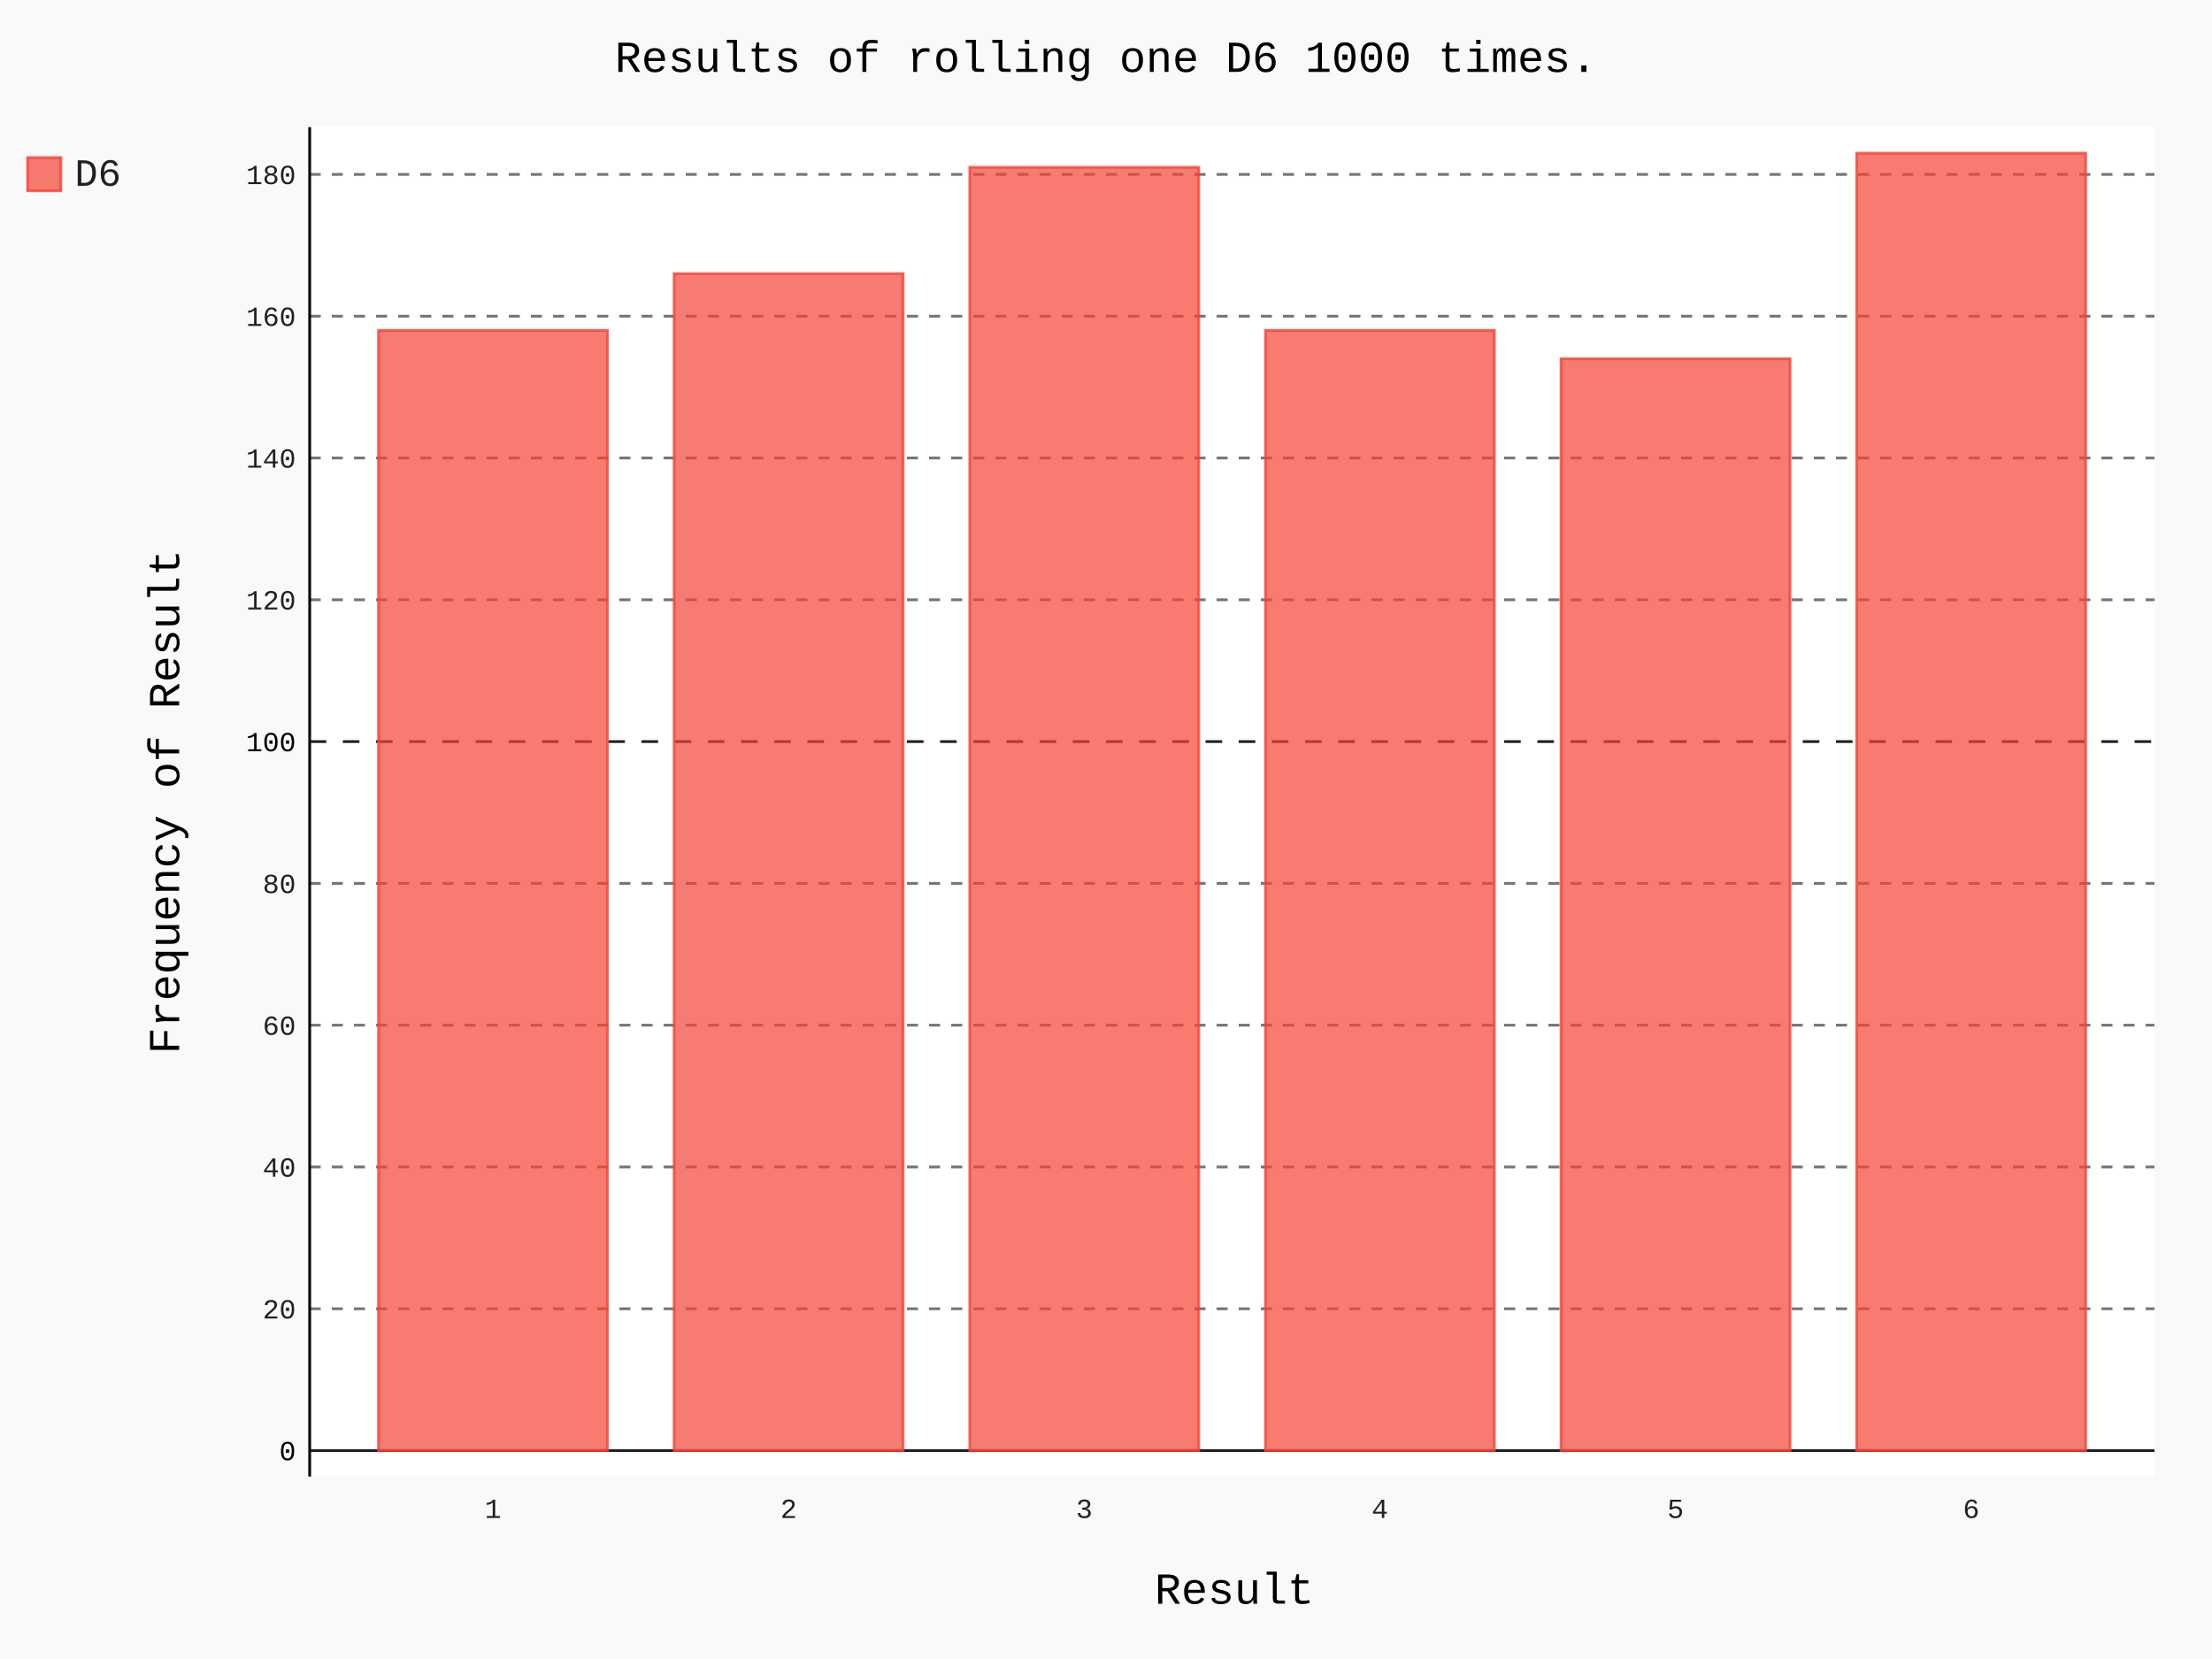
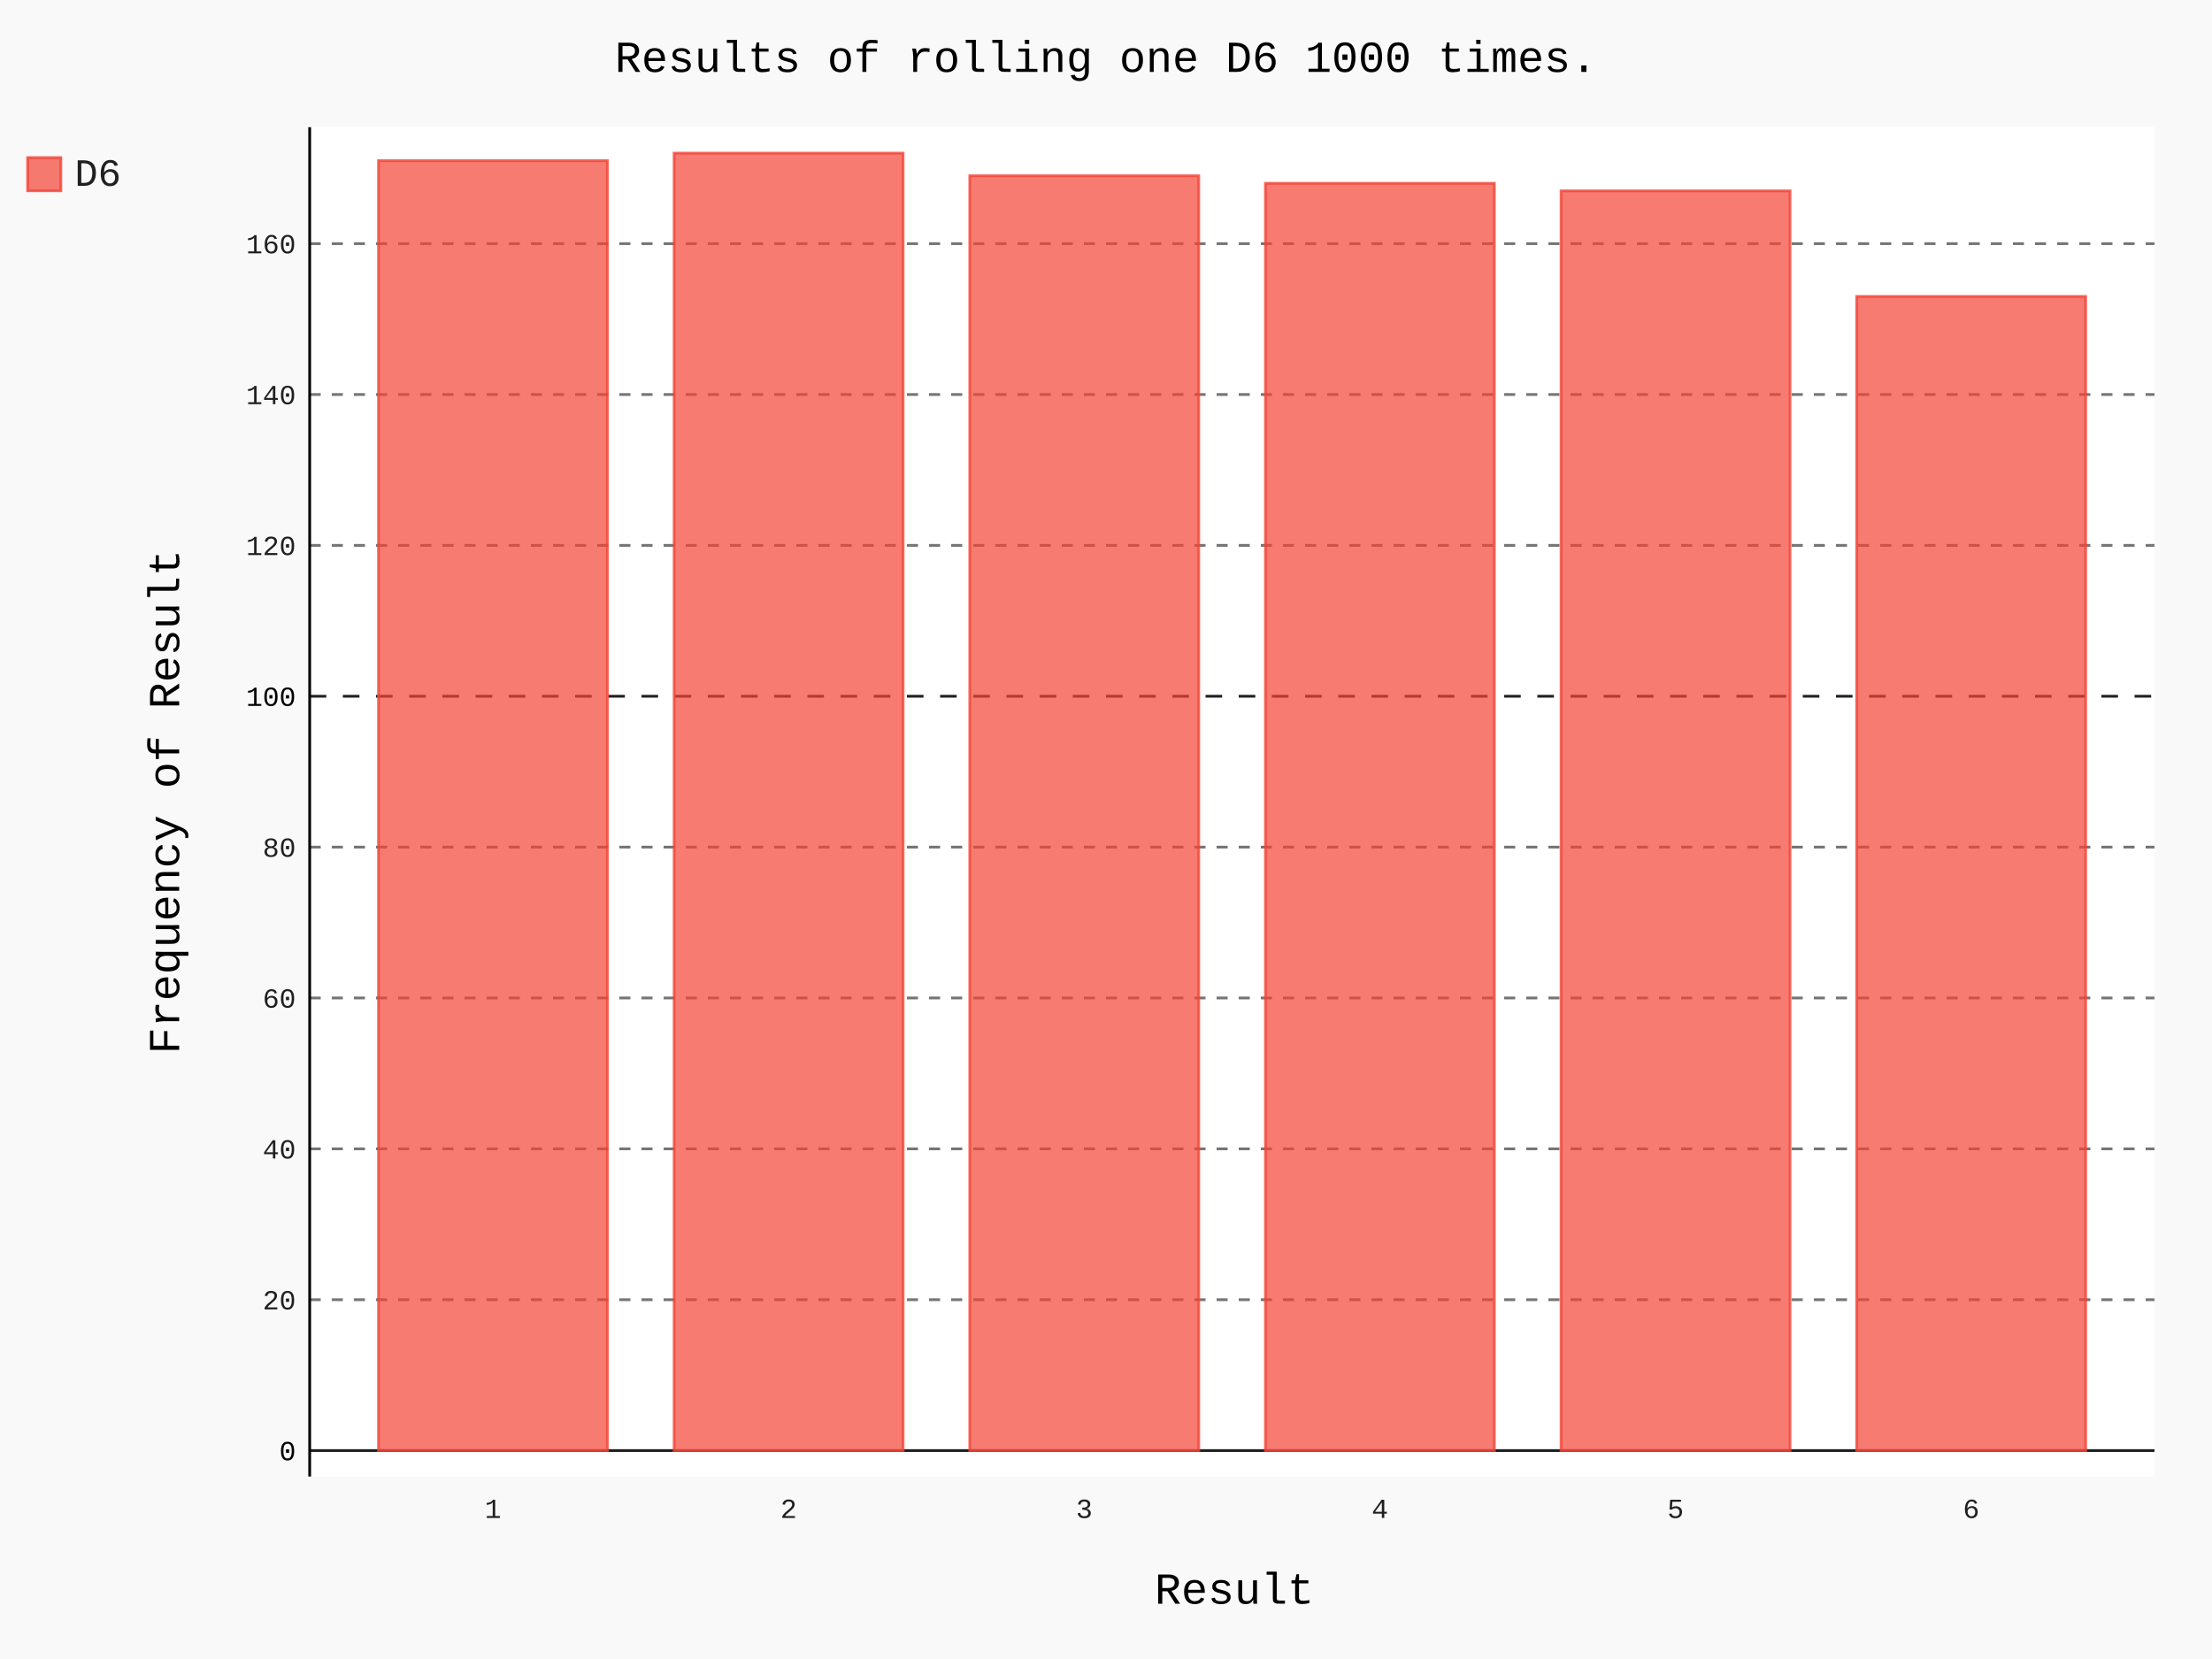
- <svg xmlns="http://www.w3.org/2000/svg" class="pygal-chart" id="chart-2a462d36-3495-4da9-8ea6-3e7912d6e990" viewBox="0 0 800 600">
+ <svg xmlns="http://www.w3.org/2000/svg" class="pygal-chart" id="chart-11fa2fb7-b0ac-4471-a788-b571d2f94bc1" viewBox="0 0 800 600">
  <defs>
-     <style type="text/css">#chart-2a462d36-3495-4da9-8ea6-3e7912d6e990{-webkit-user-select:none;-webkit-font-smoothing:antialiased;font-family:Consolas,"Liberation Mono",Menlo,Courier,monospace}#chart-2a462d36-3495-4da9-8ea6-3e7912d6e990 .title{font-family:Consolas,"Liberation Mono",Menlo,Courier,monospace;font-size:16px}#chart-2a462d36-3495-4da9-8ea6-3e7912d6e990 .legends .legend text{font-family:Consolas,"Liberation Mono",Menlo,Courier,monospace;font-size:14px}#chart-2a462d36-3495-4da9-8ea6-3e7912d6e990 .axis text{font-family:Consolas,"Liberation Mono",Menlo,Courier,monospace;font-size:10px}#chart-2a462d36-3495-4da9-8ea6-3e7912d6e990 .axis text.major{font-family:Consolas,"Liberation Mono",Menlo,Courier,monospace;font-size:10px}#chart-2a462d36-3495-4da9-8ea6-3e7912d6e990 .text-overlay text.value{font-family:Consolas,"Liberation Mono",Menlo,Courier,monospace;font-size:16px}#chart-2a462d36-3495-4da9-8ea6-3e7912d6e990 .text-overlay text.label{font-family:Consolas,"Liberation Mono",Menlo,Courier,monospace;font-size:10px}#chart-2a462d36-3495-4da9-8ea6-3e7912d6e990 .tooltip{font-family:Consolas,"Liberation Mono",Menlo,Courier,monospace;font-size:14px}#chart-2a462d36-3495-4da9-8ea6-3e7912d6e990 text.no_data{font-family:Consolas,"Liberation Mono",Menlo,Courier,monospace;font-size:64px}
- #chart-2a462d36-3495-4da9-8ea6-3e7912d6e990{background-color:rgba(249,249,249,1)}#chart-2a462d36-3495-4da9-8ea6-3e7912d6e990 path,#chart-2a462d36-3495-4da9-8ea6-3e7912d6e990 line,#chart-2a462d36-3495-4da9-8ea6-3e7912d6e990 rect,#chart-2a462d36-3495-4da9-8ea6-3e7912d6e990 circle{-webkit-transition:150ms;-moz-transition:150ms;transition:150ms}#chart-2a462d36-3495-4da9-8ea6-3e7912d6e990 .graph &gt; .background{fill:rgba(249,249,249,1)}#chart-2a462d36-3495-4da9-8ea6-3e7912d6e990 .plot &gt; .background{fill:rgba(255,255,255,1)}#chart-2a462d36-3495-4da9-8ea6-3e7912d6e990 .graph{fill:rgba(0,0,0,.87)}#chart-2a462d36-3495-4da9-8ea6-3e7912d6e990 text.no_data{fill:rgba(0,0,0,1)}#chart-2a462d36-3495-4da9-8ea6-3e7912d6e990 .title{fill:rgba(0,0,0,1)}#chart-2a462d36-3495-4da9-8ea6-3e7912d6e990 .legends .legend text{fill:rgba(0,0,0,.87)}#chart-2a462d36-3495-4da9-8ea6-3e7912d6e990 .legends .legend:hover text{fill:rgba(0,0,0,1)}#chart-2a462d36-3495-4da9-8ea6-3e7912d6e990 .axis .line{stroke:rgba(0,0,0,1)}#chart-2a462d36-3495-4da9-8ea6-3e7912d6e990 .axis .guide.line{stroke:rgba(0,0,0,.54)}#chart-2a462d36-3495-4da9-8ea6-3e7912d6e990 .axis .major.line{stroke:rgba(0,0,0,.87)}#chart-2a462d36-3495-4da9-8ea6-3e7912d6e990 .axis text.major{fill:rgba(0,0,0,1)}#chart-2a462d36-3495-4da9-8ea6-3e7912d6e990 .axis.y .guides:hover .guide.line,#chart-2a462d36-3495-4da9-8ea6-3e7912d6e990 .line-graph .axis.x .guides:hover .guide.line,#chart-2a462d36-3495-4da9-8ea6-3e7912d6e990 .stackedline-graph .axis.x .guides:hover .guide.line,#chart-2a462d36-3495-4da9-8ea6-3e7912d6e990 .xy-graph .axis.x .guides:hover .guide.line{stroke:rgba(0,0,0,1)}#chart-2a462d36-3495-4da9-8ea6-3e7912d6e990 .axis .guides:hover text{fill:rgba(0,0,0,1)}#chart-2a462d36-3495-4da9-8ea6-3e7912d6e990 .reactive{fill-opacity:.7;stroke-opacity:.8}#chart-2a462d36-3495-4da9-8ea6-3e7912d6e990 .ci{stroke:rgba(0,0,0,.87)}#chart-2a462d36-3495-4da9-8ea6-3e7912d6e990 .reactive.active,#chart-2a462d36-3495-4da9-8ea6-3e7912d6e990 .active .reactive{fill-opacity:.8;stroke-opacity:.9;stroke-width:4}#chart-2a462d36-3495-4da9-8ea6-3e7912d6e990 .ci .reactive.active{stroke-width:1.5}#chart-2a462d36-3495-4da9-8ea6-3e7912d6e990 .series text{fill:rgba(0,0,0,1)}#chart-2a462d36-3495-4da9-8ea6-3e7912d6e990 .tooltip rect{fill:rgba(255,255,255,1);stroke:rgba(0,0,0,1);-webkit-transition:opacity 150ms;-moz-transition:opacity 150ms;transition:opacity 150ms}#chart-2a462d36-3495-4da9-8ea6-3e7912d6e990 .tooltip .label{fill:rgba(0,0,0,.87)}#chart-2a462d36-3495-4da9-8ea6-3e7912d6e990 .tooltip .label{fill:rgba(0,0,0,.87)}#chart-2a462d36-3495-4da9-8ea6-3e7912d6e990 .tooltip .legend{font-size:.8em;fill:rgba(0,0,0,.54)}#chart-2a462d36-3495-4da9-8ea6-3e7912d6e990 .tooltip .x_label{font-size:.6em;fill:rgba(0,0,0,1)}#chart-2a462d36-3495-4da9-8ea6-3e7912d6e990 .tooltip .xlink{font-size:.5em;text-decoration:underline}#chart-2a462d36-3495-4da9-8ea6-3e7912d6e990 .tooltip .value{font-size:1.5em}#chart-2a462d36-3495-4da9-8ea6-3e7912d6e990 .bound{font-size:.5em}#chart-2a462d36-3495-4da9-8ea6-3e7912d6e990 .max-value{font-size:.75em;fill:rgba(0,0,0,.54)}#chart-2a462d36-3495-4da9-8ea6-3e7912d6e990 .map-element{fill:rgba(255,255,255,1);stroke:rgba(0,0,0,.54) !important}#chart-2a462d36-3495-4da9-8ea6-3e7912d6e990 .map-element .reactive{fill-opacity:inherit;stroke-opacity:inherit}#chart-2a462d36-3495-4da9-8ea6-3e7912d6e990 .color-0,#chart-2a462d36-3495-4da9-8ea6-3e7912d6e990 .color-0 a:visited{stroke:#F44336;fill:#F44336}#chart-2a462d36-3495-4da9-8ea6-3e7912d6e990 .text-overlay .color-0 text{fill:black}
- #chart-2a462d36-3495-4da9-8ea6-3e7912d6e990 text.no_data{text-anchor:middle}#chart-2a462d36-3495-4da9-8ea6-3e7912d6e990 .guide.line{fill:none}#chart-2a462d36-3495-4da9-8ea6-3e7912d6e990 .centered{text-anchor:middle}#chart-2a462d36-3495-4da9-8ea6-3e7912d6e990 .title{text-anchor:middle}#chart-2a462d36-3495-4da9-8ea6-3e7912d6e990 .legends .legend text{fill-opacity:1}#chart-2a462d36-3495-4da9-8ea6-3e7912d6e990 .axis.x text{text-anchor:middle}#chart-2a462d36-3495-4da9-8ea6-3e7912d6e990 .axis.x:not(.web) text[transform]{text-anchor:start}#chart-2a462d36-3495-4da9-8ea6-3e7912d6e990 .axis.x:not(.web) text[transform].backwards{text-anchor:end}#chart-2a462d36-3495-4da9-8ea6-3e7912d6e990 .axis.y text{text-anchor:end}#chart-2a462d36-3495-4da9-8ea6-3e7912d6e990 .axis.y text[transform].backwards{text-anchor:start}#chart-2a462d36-3495-4da9-8ea6-3e7912d6e990 .axis.y2 text{text-anchor:start}#chart-2a462d36-3495-4da9-8ea6-3e7912d6e990 .axis.y2 text[transform].backwards{text-anchor:end}#chart-2a462d36-3495-4da9-8ea6-3e7912d6e990 .axis .guide.line{stroke-dasharray:4,4}#chart-2a462d36-3495-4da9-8ea6-3e7912d6e990 .axis .major.guide.line{stroke-dasharray:6,6}#chart-2a462d36-3495-4da9-8ea6-3e7912d6e990 .horizontal .axis.y .guide.line,#chart-2a462d36-3495-4da9-8ea6-3e7912d6e990 .horizontal .axis.y2 .guide.line,#chart-2a462d36-3495-4da9-8ea6-3e7912d6e990 .vertical .axis.x .guide.line{opacity:0}#chart-2a462d36-3495-4da9-8ea6-3e7912d6e990 .horizontal .axis.always_show .guide.line,#chart-2a462d36-3495-4da9-8ea6-3e7912d6e990 .vertical .axis.always_show .guide.line{opacity:1 !important}#chart-2a462d36-3495-4da9-8ea6-3e7912d6e990 .axis.y .guides:hover .guide.line,#chart-2a462d36-3495-4da9-8ea6-3e7912d6e990 .axis.y2 .guides:hover .guide.line,#chart-2a462d36-3495-4da9-8ea6-3e7912d6e990 .axis.x .guides:hover .guide.line{opacity:1}#chart-2a462d36-3495-4da9-8ea6-3e7912d6e990 .axis .guides:hover text{opacity:1}#chart-2a462d36-3495-4da9-8ea6-3e7912d6e990 .nofill{fill:none}#chart-2a462d36-3495-4da9-8ea6-3e7912d6e990 .subtle-fill{fill-opacity:.2}#chart-2a462d36-3495-4da9-8ea6-3e7912d6e990 .dot{stroke-width:1px;fill-opacity:1}#chart-2a462d36-3495-4da9-8ea6-3e7912d6e990 .dot.active{stroke-width:5px}#chart-2a462d36-3495-4da9-8ea6-3e7912d6e990 .dot.negative{fill:transparent}#chart-2a462d36-3495-4da9-8ea6-3e7912d6e990 text,#chart-2a462d36-3495-4da9-8ea6-3e7912d6e990 tspan{stroke:none !important}#chart-2a462d36-3495-4da9-8ea6-3e7912d6e990 .series text.active{opacity:1}#chart-2a462d36-3495-4da9-8ea6-3e7912d6e990 .tooltip rect{fill-opacity:.95;stroke-width:.5}#chart-2a462d36-3495-4da9-8ea6-3e7912d6e990 .tooltip text{fill-opacity:1}#chart-2a462d36-3495-4da9-8ea6-3e7912d6e990 .showable{visibility:hidden}#chart-2a462d36-3495-4da9-8ea6-3e7912d6e990 .showable.shown{visibility:visible}#chart-2a462d36-3495-4da9-8ea6-3e7912d6e990 .gauge-background{fill:rgba(229,229,229,1);stroke:none}#chart-2a462d36-3495-4da9-8ea6-3e7912d6e990 .bg-lines{stroke:rgba(249,249,249,1);stroke-width:2px}</style>
+     <style type="text/css">#chart-11fa2fb7-b0ac-4471-a788-b571d2f94bc1{-webkit-user-select:none;-webkit-font-smoothing:antialiased;font-family:Consolas,"Liberation Mono",Menlo,Courier,monospace}#chart-11fa2fb7-b0ac-4471-a788-b571d2f94bc1 .title{font-family:Consolas,"Liberation Mono",Menlo,Courier,monospace;font-size:16px}#chart-11fa2fb7-b0ac-4471-a788-b571d2f94bc1 .legends .legend text{font-family:Consolas,"Liberation Mono",Menlo,Courier,monospace;font-size:14px}#chart-11fa2fb7-b0ac-4471-a788-b571d2f94bc1 .axis text{font-family:Consolas,"Liberation Mono",Menlo,Courier,monospace;font-size:10px}#chart-11fa2fb7-b0ac-4471-a788-b571d2f94bc1 .axis text.major{font-family:Consolas,"Liberation Mono",Menlo,Courier,monospace;font-size:10px}#chart-11fa2fb7-b0ac-4471-a788-b571d2f94bc1 .text-overlay text.value{font-family:Consolas,"Liberation Mono",Menlo,Courier,monospace;font-size:16px}#chart-11fa2fb7-b0ac-4471-a788-b571d2f94bc1 .text-overlay text.label{font-family:Consolas,"Liberation Mono",Menlo,Courier,monospace;font-size:10px}#chart-11fa2fb7-b0ac-4471-a788-b571d2f94bc1 .tooltip{font-family:Consolas,"Liberation Mono",Menlo,Courier,monospace;font-size:14px}#chart-11fa2fb7-b0ac-4471-a788-b571d2f94bc1 text.no_data{font-family:Consolas,"Liberation Mono",Menlo,Courier,monospace;font-size:64px}
+ #chart-11fa2fb7-b0ac-4471-a788-b571d2f94bc1{background-color:rgba(249,249,249,1)}#chart-11fa2fb7-b0ac-4471-a788-b571d2f94bc1 path,#chart-11fa2fb7-b0ac-4471-a788-b571d2f94bc1 line,#chart-11fa2fb7-b0ac-4471-a788-b571d2f94bc1 rect,#chart-11fa2fb7-b0ac-4471-a788-b571d2f94bc1 circle{-webkit-transition:150ms;-moz-transition:150ms;transition:150ms}#chart-11fa2fb7-b0ac-4471-a788-b571d2f94bc1 .graph &gt; .background{fill:rgba(249,249,249,1)}#chart-11fa2fb7-b0ac-4471-a788-b571d2f94bc1 .plot &gt; .background{fill:rgba(255,255,255,1)}#chart-11fa2fb7-b0ac-4471-a788-b571d2f94bc1 .graph{fill:rgba(0,0,0,.87)}#chart-11fa2fb7-b0ac-4471-a788-b571d2f94bc1 text.no_data{fill:rgba(0,0,0,1)}#chart-11fa2fb7-b0ac-4471-a788-b571d2f94bc1 .title{fill:rgba(0,0,0,1)}#chart-11fa2fb7-b0ac-4471-a788-b571d2f94bc1 .legends .legend text{fill:rgba(0,0,0,.87)}#chart-11fa2fb7-b0ac-4471-a788-b571d2f94bc1 .legends .legend:hover text{fill:rgba(0,0,0,1)}#chart-11fa2fb7-b0ac-4471-a788-b571d2f94bc1 .axis .line{stroke:rgba(0,0,0,1)}#chart-11fa2fb7-b0ac-4471-a788-b571d2f94bc1 .axis .guide.line{stroke:rgba(0,0,0,.54)}#chart-11fa2fb7-b0ac-4471-a788-b571d2f94bc1 .axis .major.line{stroke:rgba(0,0,0,.87)}#chart-11fa2fb7-b0ac-4471-a788-b571d2f94bc1 .axis text.major{fill:rgba(0,0,0,1)}#chart-11fa2fb7-b0ac-4471-a788-b571d2f94bc1 .axis.y .guides:hover .guide.line,#chart-11fa2fb7-b0ac-4471-a788-b571d2f94bc1 .line-graph .axis.x .guides:hover .guide.line,#chart-11fa2fb7-b0ac-4471-a788-b571d2f94bc1 .stackedline-graph .axis.x .guides:hover .guide.line,#chart-11fa2fb7-b0ac-4471-a788-b571d2f94bc1 .xy-graph .axis.x .guides:hover .guide.line{stroke:rgba(0,0,0,1)}#chart-11fa2fb7-b0ac-4471-a788-b571d2f94bc1 .axis .guides:hover text{fill:rgba(0,0,0,1)}#chart-11fa2fb7-b0ac-4471-a788-b571d2f94bc1 .reactive{fill-opacity:.7;stroke-opacity:.8}#chart-11fa2fb7-b0ac-4471-a788-b571d2f94bc1 .ci{stroke:rgba(0,0,0,.87)}#chart-11fa2fb7-b0ac-4471-a788-b571d2f94bc1 .reactive.active,#chart-11fa2fb7-b0ac-4471-a788-b571d2f94bc1 .active .reactive{fill-opacity:.8;stroke-opacity:.9;stroke-width:4}#chart-11fa2fb7-b0ac-4471-a788-b571d2f94bc1 .ci .reactive.active{stroke-width:1.5}#chart-11fa2fb7-b0ac-4471-a788-b571d2f94bc1 .series text{fill:rgba(0,0,0,1)}#chart-11fa2fb7-b0ac-4471-a788-b571d2f94bc1 .tooltip rect{fill:rgba(255,255,255,1);stroke:rgba(0,0,0,1);-webkit-transition:opacity 150ms;-moz-transition:opacity 150ms;transition:opacity 150ms}#chart-11fa2fb7-b0ac-4471-a788-b571d2f94bc1 .tooltip .label{fill:rgba(0,0,0,.87)}#chart-11fa2fb7-b0ac-4471-a788-b571d2f94bc1 .tooltip .label{fill:rgba(0,0,0,.87)}#chart-11fa2fb7-b0ac-4471-a788-b571d2f94bc1 .tooltip .legend{font-size:.8em;fill:rgba(0,0,0,.54)}#chart-11fa2fb7-b0ac-4471-a788-b571d2f94bc1 .tooltip .x_label{font-size:.6em;fill:rgba(0,0,0,1)}#chart-11fa2fb7-b0ac-4471-a788-b571d2f94bc1 .tooltip .xlink{font-size:.5em;text-decoration:underline}#chart-11fa2fb7-b0ac-4471-a788-b571d2f94bc1 .tooltip .value{font-size:1.5em}#chart-11fa2fb7-b0ac-4471-a788-b571d2f94bc1 .bound{font-size:.5em}#chart-11fa2fb7-b0ac-4471-a788-b571d2f94bc1 .max-value{font-size:.75em;fill:rgba(0,0,0,.54)}#chart-11fa2fb7-b0ac-4471-a788-b571d2f94bc1 .map-element{fill:rgba(255,255,255,1);stroke:rgba(0,0,0,.54) !important}#chart-11fa2fb7-b0ac-4471-a788-b571d2f94bc1 .map-element .reactive{fill-opacity:inherit;stroke-opacity:inherit}#chart-11fa2fb7-b0ac-4471-a788-b571d2f94bc1 .color-0,#chart-11fa2fb7-b0ac-4471-a788-b571d2f94bc1 .color-0 a:visited{stroke:#F44336;fill:#F44336}#chart-11fa2fb7-b0ac-4471-a788-b571d2f94bc1 .text-overlay .color-0 text{fill:black}
+ #chart-11fa2fb7-b0ac-4471-a788-b571d2f94bc1 text.no_data{text-anchor:middle}#chart-11fa2fb7-b0ac-4471-a788-b571d2f94bc1 .guide.line{fill:none}#chart-11fa2fb7-b0ac-4471-a788-b571d2f94bc1 .centered{text-anchor:middle}#chart-11fa2fb7-b0ac-4471-a788-b571d2f94bc1 .title{text-anchor:middle}#chart-11fa2fb7-b0ac-4471-a788-b571d2f94bc1 .legends .legend text{fill-opacity:1}#chart-11fa2fb7-b0ac-4471-a788-b571d2f94bc1 .axis.x text{text-anchor:middle}#chart-11fa2fb7-b0ac-4471-a788-b571d2f94bc1 .axis.x:not(.web) text[transform]{text-anchor:start}#chart-11fa2fb7-b0ac-4471-a788-b571d2f94bc1 .axis.x:not(.web) text[transform].backwards{text-anchor:end}#chart-11fa2fb7-b0ac-4471-a788-b571d2f94bc1 .axis.y text{text-anchor:end}#chart-11fa2fb7-b0ac-4471-a788-b571d2f94bc1 .axis.y text[transform].backwards{text-anchor:start}#chart-11fa2fb7-b0ac-4471-a788-b571d2f94bc1 .axis.y2 text{text-anchor:start}#chart-11fa2fb7-b0ac-4471-a788-b571d2f94bc1 .axis.y2 text[transform].backwards{text-anchor:end}#chart-11fa2fb7-b0ac-4471-a788-b571d2f94bc1 .axis .guide.line{stroke-dasharray:4,4}#chart-11fa2fb7-b0ac-4471-a788-b571d2f94bc1 .axis .major.guide.line{stroke-dasharray:6,6}#chart-11fa2fb7-b0ac-4471-a788-b571d2f94bc1 .horizontal .axis.y .guide.line,#chart-11fa2fb7-b0ac-4471-a788-b571d2f94bc1 .horizontal .axis.y2 .guide.line,#chart-11fa2fb7-b0ac-4471-a788-b571d2f94bc1 .vertical .axis.x .guide.line{opacity:0}#chart-11fa2fb7-b0ac-4471-a788-b571d2f94bc1 .horizontal .axis.always_show .guide.line,#chart-11fa2fb7-b0ac-4471-a788-b571d2f94bc1 .vertical .axis.always_show .guide.line{opacity:1 !important}#chart-11fa2fb7-b0ac-4471-a788-b571d2f94bc1 .axis.y .guides:hover .guide.line,#chart-11fa2fb7-b0ac-4471-a788-b571d2f94bc1 .axis.y2 .guides:hover .guide.line,#chart-11fa2fb7-b0ac-4471-a788-b571d2f94bc1 .axis.x .guides:hover .guide.line{opacity:1}#chart-11fa2fb7-b0ac-4471-a788-b571d2f94bc1 .axis .guides:hover text{opacity:1}#chart-11fa2fb7-b0ac-4471-a788-b571d2f94bc1 .nofill{fill:none}#chart-11fa2fb7-b0ac-4471-a788-b571d2f94bc1 .subtle-fill{fill-opacity:.2}#chart-11fa2fb7-b0ac-4471-a788-b571d2f94bc1 .dot{stroke-width:1px;fill-opacity:1}#chart-11fa2fb7-b0ac-4471-a788-b571d2f94bc1 .dot.active{stroke-width:5px}#chart-11fa2fb7-b0ac-4471-a788-b571d2f94bc1 .dot.negative{fill:transparent}#chart-11fa2fb7-b0ac-4471-a788-b571d2f94bc1 text,#chart-11fa2fb7-b0ac-4471-a788-b571d2f94bc1 tspan{stroke:none !important}#chart-11fa2fb7-b0ac-4471-a788-b571d2f94bc1 .series text.active{opacity:1}#chart-11fa2fb7-b0ac-4471-a788-b571d2f94bc1 .tooltip rect{fill-opacity:.95;stroke-width:.5}#chart-11fa2fb7-b0ac-4471-a788-b571d2f94bc1 .tooltip text{fill-opacity:1}#chart-11fa2fb7-b0ac-4471-a788-b571d2f94bc1 .showable{visibility:hidden}#chart-11fa2fb7-b0ac-4471-a788-b571d2f94bc1 .showable.shown{visibility:visible}#chart-11fa2fb7-b0ac-4471-a788-b571d2f94bc1 .gauge-background{fill:rgba(229,229,229,1);stroke:none}#chart-11fa2fb7-b0ac-4471-a788-b571d2f94bc1 .bg-lines{stroke:rgba(249,249,249,1);stroke-width:2px}</style>
  </defs>
  <g class="graph bar-graph vertical">
    <rect class="background" height="600" width="800" x="0" y="0" />
    <g class="plot" transform="translate(112, 46)">
      <rect class="background" height="488" width="667.2" x="0" y="0" />
      <g class="axis y always_show">
        <g class="guides">
          <path class="axis major line" d="M0 478.615 h667.2" />
          <text class="major" x="-5" y="482.115">0</text>
        </g>
        <g class="guides">
-           <path class="guide line" d="M0 427.333 h667.2" />
-           <text class="" x="-5" y="430.833">20</text>
+           <path class="guide line" d="M0 424.054 h667.2" />
+           <text class="" x="-5" y="427.554">20</text>
        </g>
        <g class="guides">
-           <path class="guide line" d="M0 376.051 h667.2" />
-           <text class="" x="-5" y="379.551">40</text>
+           <path class="guide line" d="M0 369.492 h667.2" />
+           <text class="" x="-5" y="372.992">40</text>
        </g>
        <g class="guides">
-           <path class="guide line" d="M0 324.769 h667.2" />
-           <text class="" x="-5" y="328.269">60</text>
+           <path class="guide line" d="M0 314.93 h667.2" />
+           <text class="" x="-5" y="318.43">60</text>
        </g>
        <g class="guides">
-           <path class="guide line" d="M0 273.487 h667.2" />
-           <text class="" x="-5" y="276.987">80</text>
+           <path class="guide line" d="M0 260.369 h667.2" />
+           <text class="" x="-5" y="263.869">80</text>
        </g>
        <g class="guides">
-           <path class="major guide line" d="M0 222.205 h667.2" />
-           <text class="major" x="-5" y="225.705">100</text>
+           <path class="major guide line" d="M0 205.807 h667.2" />
+           <text class="major" x="-5" y="209.307">100</text>
        </g>
        <g class="guides">
-           <path class="guide line" d="M0 170.923 h667.2" />
-           <text class="" x="-5" y="174.423">120</text>
+           <path class="guide line" d="M0 151.245 h667.2" />
+           <text class="" x="-5" y="154.745">120</text>
        </g>
        <g class="guides">
-           <path class="guide line" d="M0 119.641 h667.2" />
-           <text class="" x="-5" y="123.141">140</text>
+           <path class="guide line" d="M0 96.683 h667.2" />
+           <text class="" x="-5" y="100.183">140</text>
        </g>
        <g class="guides">
-           <path class="guide line" d="M0 68.359 h667.2" />
-           <text class="" x="-5" y="71.859">160</text>
-         </g>
-         <g class="guides">
-           <path class="guide line" d="M0 17.077 h667.2" />
-           <text class="" x="-5" y="20.577">180</text>
+           <path class="guide line" d="M0 42.122 h667.2" />
+           <text class="" x="-5" y="45.622">160</text>
        </g>
      </g>
      <g class="axis x">
        <path class="line" d="M0 0 v488" />
        <g class="guides">
          <path class="guide line" d="M66.292 0 v488" />
          <text class="" x="66.292" y="503.0">1</text>
        </g>
        <g class="guides">
          <path class="guide line" d="M173.215 0 v488" />
          <text class="" x="173.215" y="503.0">2</text>
        </g>
        <g class="guides">
          <path class="guide line" d="M280.138 0 v488" />
          <text class="" x="280.138" y="503.0">3</text>
        </g>
        <g class="guides">
          <path class="guide line" d="M387.062 0 v488" />
          <text class="" x="387.062" y="503.0">4</text>
        </g>
        <g class="guides">
          <path class="guide line" d="M493.985 0 v488" />
          <text class="" x="493.985" y="503.0">5</text>
        </g>
        <g class="guides">
          <path class="guide line" d="M600.908 0 v488" />
          <text class="" x="600.908" y="503.0">6</text>
        </g>
      </g>
      <g class="series serie-0 color-0">
        <g class="bars">
          <g class="bar">
-             <rect class="rect reactive tooltip-trigger" height="405.128" rx="0" ry="0" width="82.801" x="24.892" y="73.487" />
+             <rect class="rect reactive tooltip-trigger" height="466.503" rx="0" ry="0" width="82.801" x="24.892" y="12.113" />
          </g>
          <g class="bar">
-             <rect class="rect reactive tooltip-trigger" height="425.641" rx="0" ry="0" width="82.801" x="131.815" y="52.974" />
+             <rect class="rect reactive tooltip-trigger" height="469.231" rx="0" ry="0" width="82.801" x="131.815" y="9.385" />
          </g>
          <g class="bar">
-             <rect class="rect reactive tooltip-trigger" height="464.103" rx="0" ry="0" width="82.801" x="238.738" y="14.513" />
+             <rect class="rect reactive tooltip-trigger" height="461.047" rx="0" ry="0" width="82.801" x="238.738" y="17.569" />
          </g>
          <g class="bar">
-             <rect class="rect reactive tooltip-trigger" height="405.128" rx="0" ry="0" width="82.801" x="345.661" y="73.487" />
+             <rect class="rect reactive tooltip-trigger" height="458.318" rx="0" ry="0" width="82.801" x="345.661" y="20.297" />
          </g>
          <g class="bar">
-             <rect class="rect reactive tooltip-trigger" height="394.872" rx="0" ry="0" width="82.801" x="452.584" y="83.744" />
+             <rect class="rect reactive tooltip-trigger" height="455.59" rx="0" ry="0" width="82.801" x="452.584" y="23.025" />
          </g>
          <g class="bar">
-             <rect class="rect reactive tooltip-trigger" height="469.231" rx="0" ry="0" width="82.801" x="559.507" y="9.385" />
+             <rect class="rect reactive tooltip-trigger" height="417.397" rx="0" ry="0" width="82.801" x="559.507" y="61.218" />
          </g>
        </g>
      </g>
    </g>
    <g class="titles">
      <text class="title plot_title" x="400.0" y="26">Results of rolling one D6 1000 times.</text>
      <text class="title" x="446.4" y="580">Result</text>
      <text class="title" transform="rotate(-90 38.8 290)" x="38.8" y="316.0">Frequency of Result</text>
    </g>
    <g class="plot overlay" transform="translate(112, 46)">
      <g class="series serie-0 color-0" />
    </g>
    <g class="plot text-overlay" transform="translate(112, 46)">
      <g class="series serie-0 color-0" />
    </g>
    <g class="plot tooltip-overlay" transform="translate(112, 46)">
      <g class="tooltip" style="opacity: 0" transform="translate(0 0)">
        <rect class="tooltip-box" height="0" rx="0" ry="0" width="0" />
        <g class="text" />
      </g>
    </g>
    <g class="legends" transform="translate(10, 56)">
      <g class="legend reactive activate-serie" id="activate-serie-0">
        <rect class="color-0 reactive" height="12" width="12" x="0.0" y="1.0" />
        <text x="17.0" y="11.2">D6</text>
      </g>
    </g>
    <g class="legends" transform="translate(790, 56)" />
  </g>
</svg>
